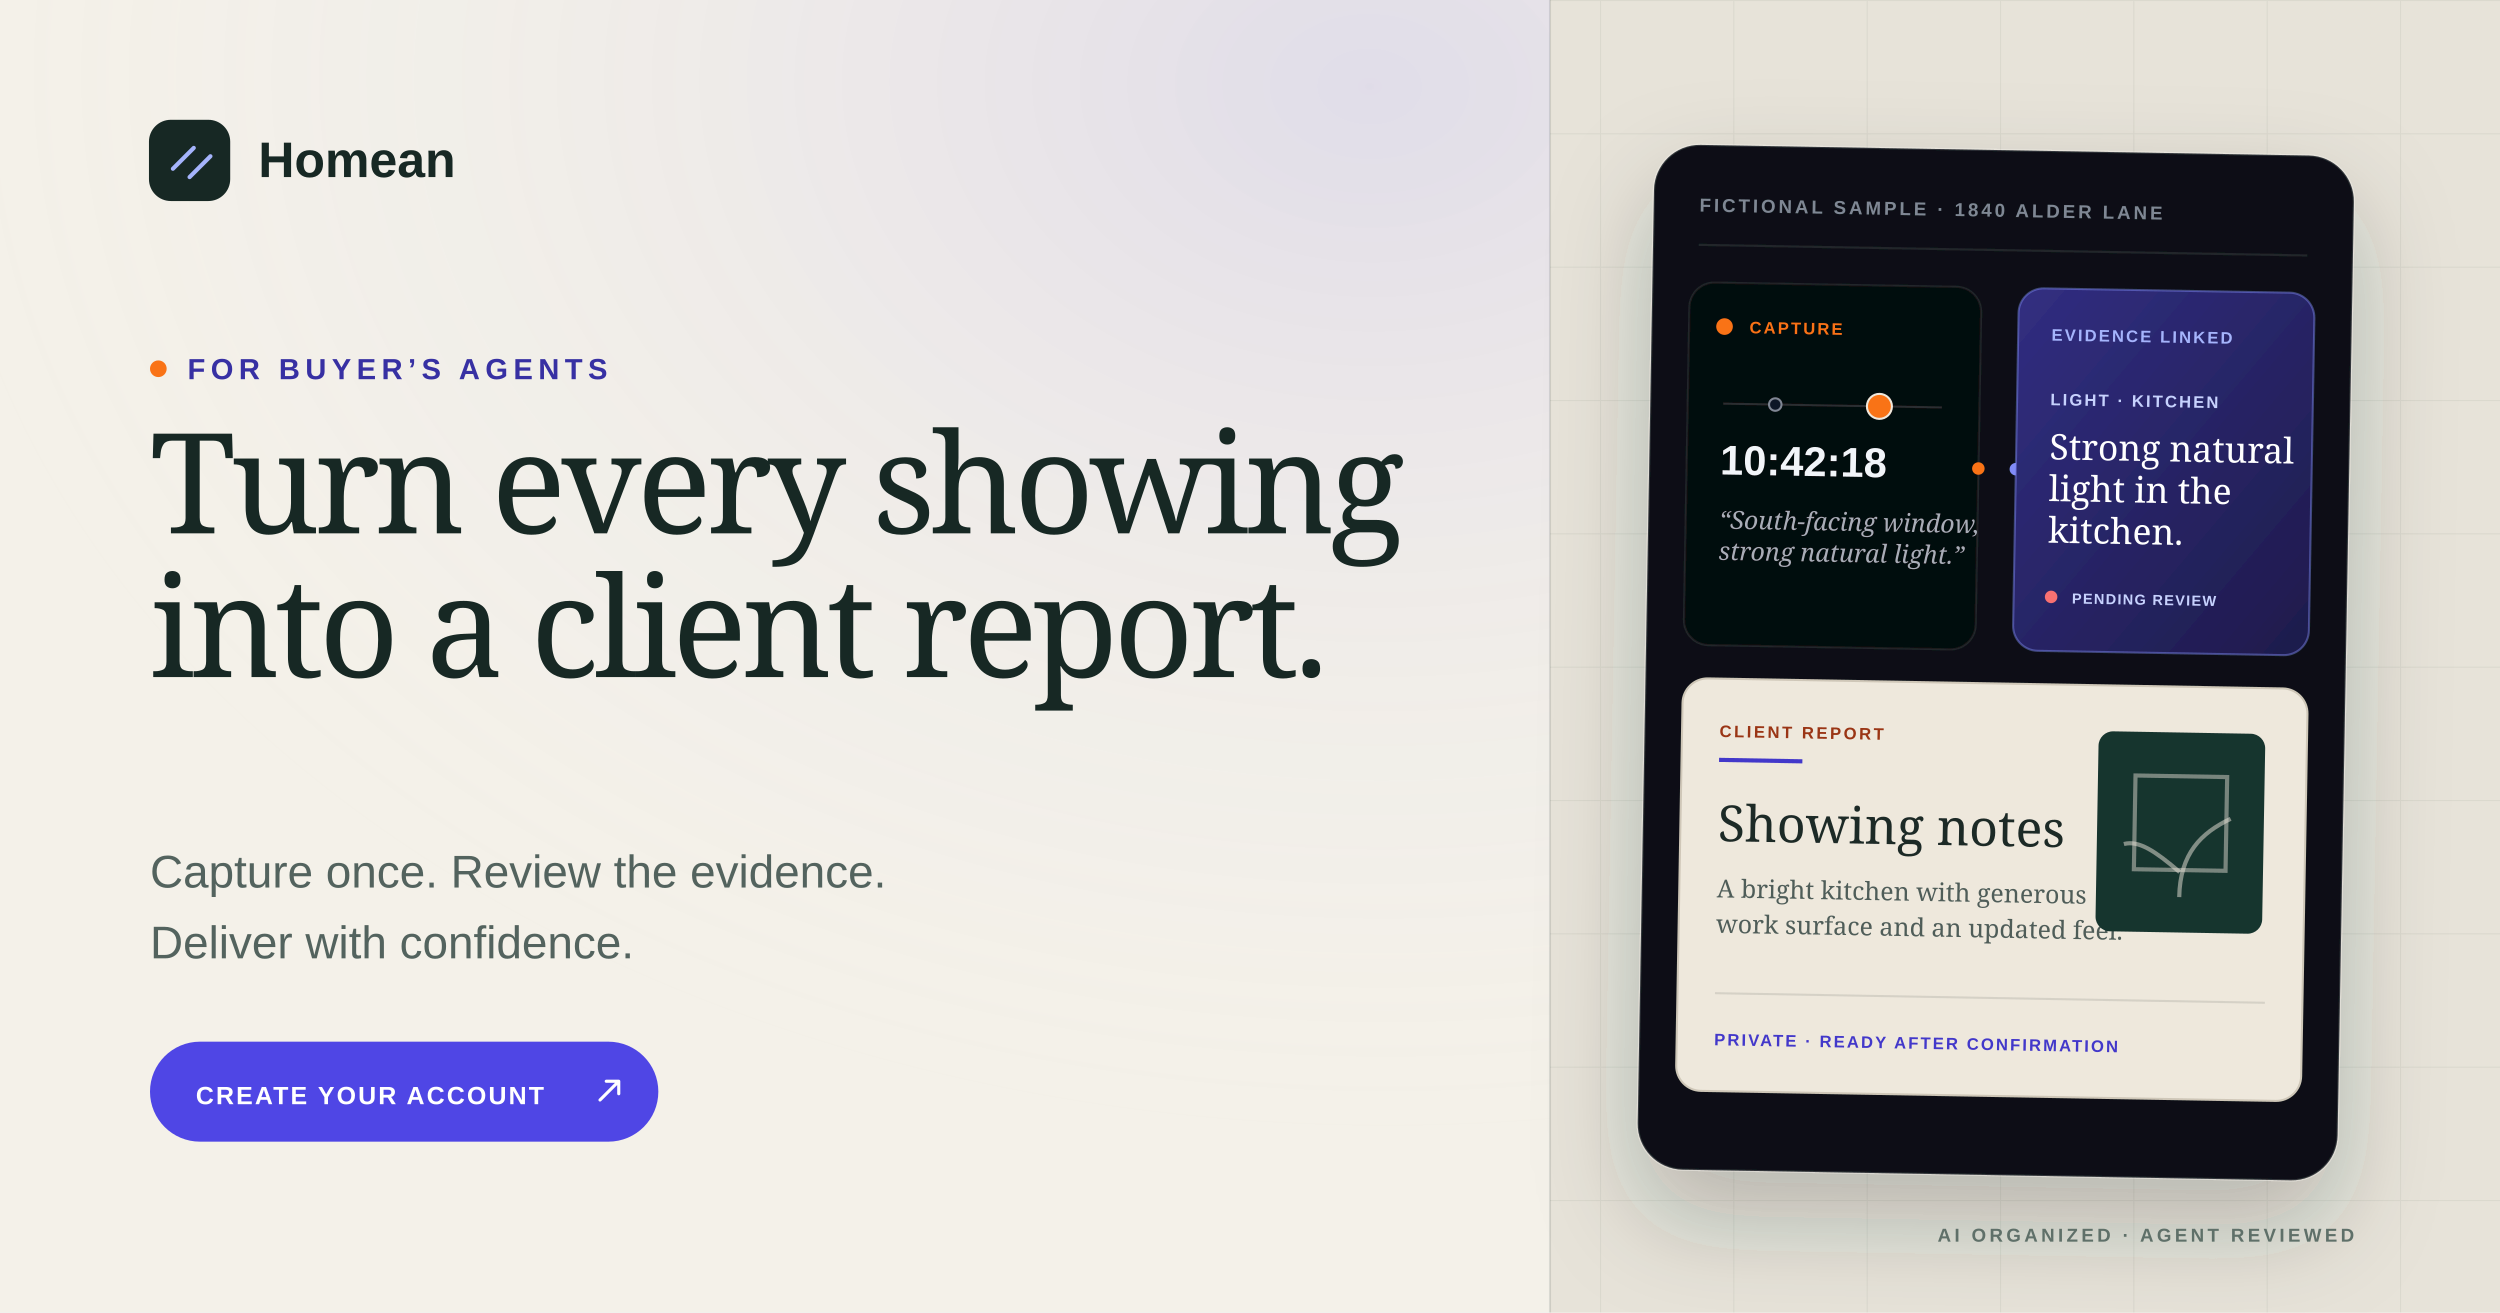
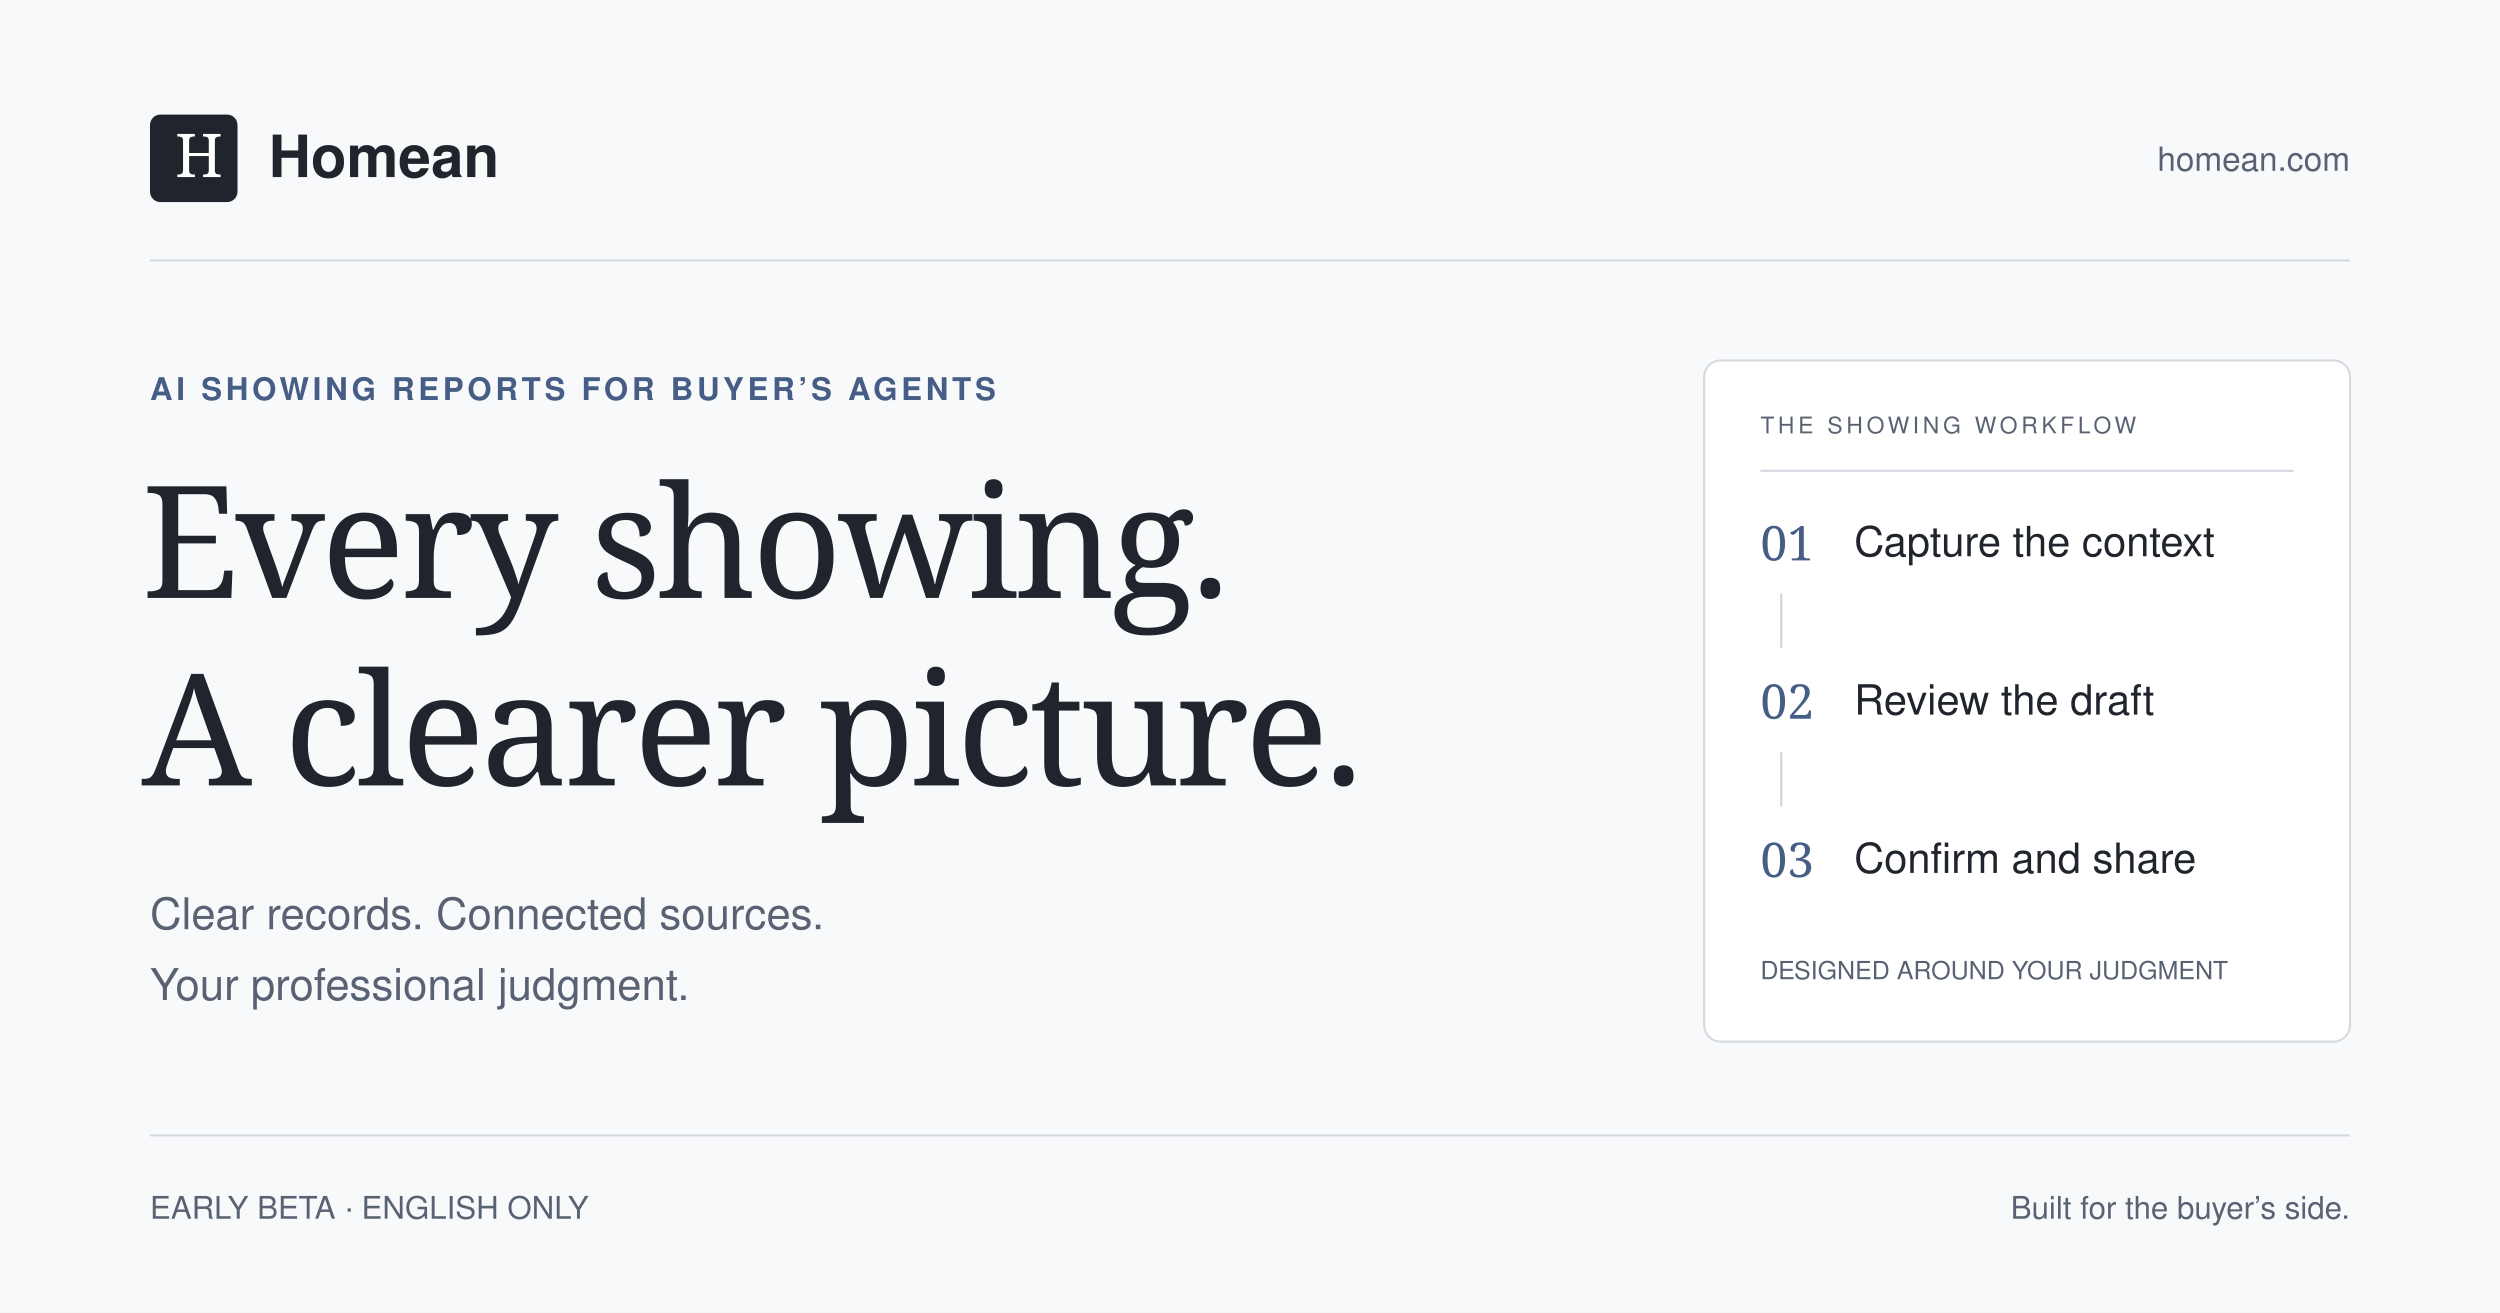
<svg xmlns="http://www.w3.org/2000/svg" width="1200" height="630" viewBox="0 0 1200 630" fill="none">
-   <defs>
-     <radialGradient id="bloom" cx="0" cy="0" r="1" gradientUnits="userSpaceOnUse" gradientTransform="translate(655 40) rotate(92) scale(510 700)">
-       <stop stop-color="#4F46E5" stop-opacity="0.12" />
-       <stop offset="1" stop-color="#F4F1E9" stop-opacity="0" />
-     </radialGradient>
-     <linearGradient id="evidence" x1="0" y1="0" x2="1" y2="1">
-       <stop stop-color="#312E81" />
-       <stop offset="1" stop-color="#1E1B4B" />
-     </linearGradient>
-     <filter id="shadow" x="-30%" y="-30%" width="160%" height="160%">
-       <feDropShadow dx="0" dy="22" stdDeviation="24" flood-color="#17312C" flood-opacity="0.25" />
-     </filter>
-     <pattern id="plan" width="64" height="64" patternUnits="userSpaceOnUse">
-       <path d="M64 0H0V64" stroke="#172824" stroke-opacity="0.055" />
-     </pattern>
-   </defs>
-   <rect width="1200" height="630" fill="#F4F1E9" />
-   <rect width="1200" height="630" fill="url(#bloom)" />
-   <rect x="744" width="456" height="630" fill="#E7E3D9" />
-   <rect x="744" width="456" height="630" fill="url(#plan)" />
-   <path d="M744 0V630" stroke="#172824" stroke-opacity="0.12" />
-   <g transform="translate(72 58)">
-     <rect width="38" height="38" rx="10" fill="#172824" stroke="#172824" />
-     <path d="M11 23L21 13M19 27L29 17" stroke="#A5B4FC" stroke-width="2" stroke-linecap="round" />
-     <text x="52" y="27" fill="#172824" font-family="Arial, sans-serif" font-size="24" font-weight="600">Homean</text>
-   </g>
-   <g transform="translate(72 182)">
-     <circle cx="4" cy="-5" r="4" fill="#F97316" />
-     <text x="18" fill="#3730A3" font-family="Arial, sans-serif" font-size="14" font-weight="700" letter-spacing="2.6">FOR BUYER’S AGENTS</text>
-     <text y="74" fill="#172824" font-family="Georgia, serif" font-size="67" font-weight="500" letter-spacing="-2.4">
-       <tspan x="0">Turn every showing</tspan>
-       <tspan x="0" dy="69">into a client report.</tspan>
-     </text>
-     <text y="244" fill="#53635E" font-family="Arial, sans-serif" font-size="22">
-       <tspan x="0">Capture once. Review the evidence.</tspan>
-       <tspan x="0" dy="34">Deliver with confidence.</tspan>
-     </text>
-     <g transform="translate(0 318)">
-       <rect width="244" height="48" rx="24" fill="#4F46E5" />
-       <text x="22" y="30" fill="white" font-family="Arial, sans-serif" font-size="12" font-weight="700" letter-spacing="1">CREATE YOUR ACCOUNT</text>
-       <path d="M216 28L225 19M219 19H225V25" stroke="white" stroke-width="1.5" stroke-linecap="round" stroke-linejoin="round" />
-     </g>
-   </g>
-   <g transform="translate(790 72) rotate(1 165 245)" filter="url(#shadow)">
-     <rect width="336" height="492" rx="22" fill="#0D1117" stroke="#FFFFFF" stroke-opacity="0.16" />
-     <text x="22" y="32" fill="#7F8794" font-family="Arial, sans-serif" font-size="9" font-weight="700" letter-spacing="1.4">FICTIONAL SAMPLE · 1840 ALDER LANE</text>
-     <line x1="22" y1="48" x2="314" y2="48" stroke="#FFFFFF" stroke-opacity="0.09" />
-     <g transform="translate(18 66)">
-       <rect width="140" height="174" rx="12" fill="#050709" stroke="#FFFFFF" stroke-opacity="0.09" />
-       <circle cx="17" cy="21" r="4" fill="#F97316" />
-       <text x="29" y="24" fill="#F97316" font-family="Arial, sans-serif" font-size="8" font-weight="700" letter-spacing="1">CAPTURE</text>
-       <path d="M17 58H122" stroke="#FFFFFF" stroke-opacity="0.16" />
-       <circle cx="42" cy="58" r="3" fill="#111827" stroke="#7F8794" />
-       <circle cx="92" cy="58" r="6" fill="#F97316" stroke="#EEE8DC" />
-       <text x="16" y="92" fill="#F1F5F9" font-family="Arial, sans-serif" font-size="20" font-weight="700">10:42:18</text>
-       <text x="16" y="118" fill="#A8ADB7" font-family="Georgia, serif" font-size="12" font-style="italic">
-         <tspan x="16">“South-facing window,</tspan>
-         <tspan x="16" dy="15">strong natural light.”</tspan>
-       </text>
-     </g>
-     <path d="M158 153H176" stroke="url(#evidence)" stroke-width="3" />
-     <circle cx="158" cy="153" r="3" fill="#F97316" />
-     <circle cx="176" cy="153" r="3" fill="#818CF8" />
-     <g transform="translate(176 66)">
-       <rect width="142" height="174" rx="12" fill="url(#evidence)" stroke="#818CF8" stroke-opacity="0.45" />
-       <text x="16" y="25" fill="#A5B4FC" font-family="Arial, sans-serif" font-size="8" font-weight="700" letter-spacing="1">EVIDENCE LINKED</text>
-       <text x="16" y="56" fill="#C7D2FE" font-family="Arial, sans-serif" font-size="8" font-weight="700" letter-spacing="1">LIGHT · KITCHEN</text>
-       <text x="16" y="82" fill="white" font-family="Georgia, serif" font-size="17">
-         <tspan x="16">Strong natural</tspan>
-         <tspan x="16" dy="20">light in the</tspan>
-         <tspan x="16" dy="20">kitchen.</tspan>
-       </text>
-       <circle cx="18" cy="148" r="3" fill="#F87171" />
-       <text x="28" y="151" fill="#C7D2FE" font-family="Arial, sans-serif" font-size="7" font-weight="700" letter-spacing="0.6">PENDING REVIEW</text>
-     </g>
-     <g transform="translate(18 256)">
-       <rect width="300" height="198" rx="12" fill="#EEE8DC" stroke="#CFC7B8" />
-       <text x="18" y="28" fill="#9A3412" font-family="Arial, sans-serif" font-size="8" font-weight="700" letter-spacing="1.2">CLIENT REPORT</text>
-       <path d="M18 39H58" stroke="#4338CA" stroke-width="2" />
-       <text x="18" y="78" fill="#1D2927" font-family="Georgia, serif" font-size="24">Showing notes</text>
-       <text x="18" y="105" fill="#4F5D59" font-family="Georgia, serif" font-size="12">
-         <tspan x="18">A bright kitchen with generous</tspan>
-         <tspan x="18" dy="17">work surface and an updated feel.</tspan>
-       </text>
-       <rect x="200" y="22" width="80" height="96" rx="7" fill="#17342F" />
-       <path d="M218 43H262V88H218V43Z" stroke="#EEE8DC" stroke-opacity="0.45" stroke-width="2" />
-       <path d="M240 101C240 80 250 70 264 63M240 89C228 79 220 74 213 76" stroke="#EEE8DC" stroke-opacity="0.5" stroke-width="2" />
-       <line x1="18" y1="151" x2="282" y2="151" stroke="#1D2927" stroke-opacity="0.12" />
-       <text x="18" y="176" fill="#4338CA" font-family="Arial, sans-serif" font-size="8" font-weight="700" letter-spacing="1">PRIVATE · READY AFTER CONFIRMATION</text>
-     </g>
-   </g>
-   <text x="1130" y="596" fill="#5F7069" font-family="Arial, sans-serif" font-size="9" font-weight="700" letter-spacing="1.6" text-anchor="end">AI ORGANIZED · AGENT REVIEWED</text>
+   <rect width="1200" height="630" fill="#F8F9FB" />
+   <path d="M72 125H1128M72 545H1128" stroke="#D5D9E0" />
+   <rect x="72" y="55" width="42" height="42" rx="5" fill="#20242C" />
+   <text x="84" y="85" fill="white" font-family="Georgia, serif" font-size="29">H</text>
+   <text x="129" y="85" fill="#20242C" font-family="Helvetica, sans-serif" font-size="28" font-weight="600">Homean</text>
+   <text x="1128" y="82" text-anchor="end" fill="#596273" font-family="Helvetica, sans-serif" font-size="16">homean.com</text>
+   <text x="72" y="192" fill="#465D85" font-family="Helvetica, sans-serif" font-size="15" font-weight="600" letter-spacing="1.8">AI SHOWING REPORTS FOR BUYER’S AGENTS</text>
+   <text x="68" y="287" fill="#20242C" font-family="Georgia, serif" font-size="75" letter-spacing="-2">Every showing.</text>
+   <text x="68" y="377" fill="#20242C" font-family="Georgia, serif" font-size="75" letter-spacing="-2">A clearer picture.</text>
+   <text x="72" y="446" fill="#596273" font-family="Helvetica, sans-serif" font-size="21">Clear records. Connected sources.</text>
+   <text x="72" y="480" fill="#596273" font-family="Helvetica, sans-serif" font-size="21">Your professional judgment.</text>
+   <rect x="818" y="173" width="310" height="327" rx="8" fill="white" stroke="#D5D9E0" />
+   <text x="845" y="208" fill="#596273" font-family="Helvetica, sans-serif" font-size="11" letter-spacing="1.8">THE SHOWING WORKFLOW</text>
+   <path d="M845 226H1101" stroke="#D5D9E0" />
+   <text x="845" y="269" fill="#465D85" font-family="Georgia, serif" font-size="23">01</text>
+   <text x="890" y="267" fill="#20242C" font-family="Helvetica, sans-serif" font-size="20">Capture the context</text>
+   <path d="M855 285V311" stroke="#CBD3E1" />
+   <text x="845" y="345" fill="#465D85" font-family="Georgia, serif" font-size="23">02</text>
+   <text x="890" y="343" fill="#20242C" font-family="Helvetica, sans-serif" font-size="20">Review the draft</text>
+   <path d="M855 361V387" stroke="#CBD3E1" />
+   <text x="845" y="421" fill="#465D85" font-family="Georgia, serif" font-size="23">03</text>
+   <text x="890" y="419" fill="#20242C" font-family="Helvetica, sans-serif" font-size="20">Confirm and share</text>
+   <text x="845" y="470" fill="#596273" font-family="Helvetica, sans-serif" font-size="12">DESIGNED AROUND YOUR JUDGMENT</text>
+   <text x="72" y="585" fill="#596273" font-family="Helvetica, sans-serif" font-size="15">EARLY BETA · ENGLISH ONLY</text>
+   <text x="1128" y="585" text-anchor="end" fill="#596273" font-family="Helvetica, sans-serif" font-size="15">Built for the buyer’s side.</text>
</svg>
